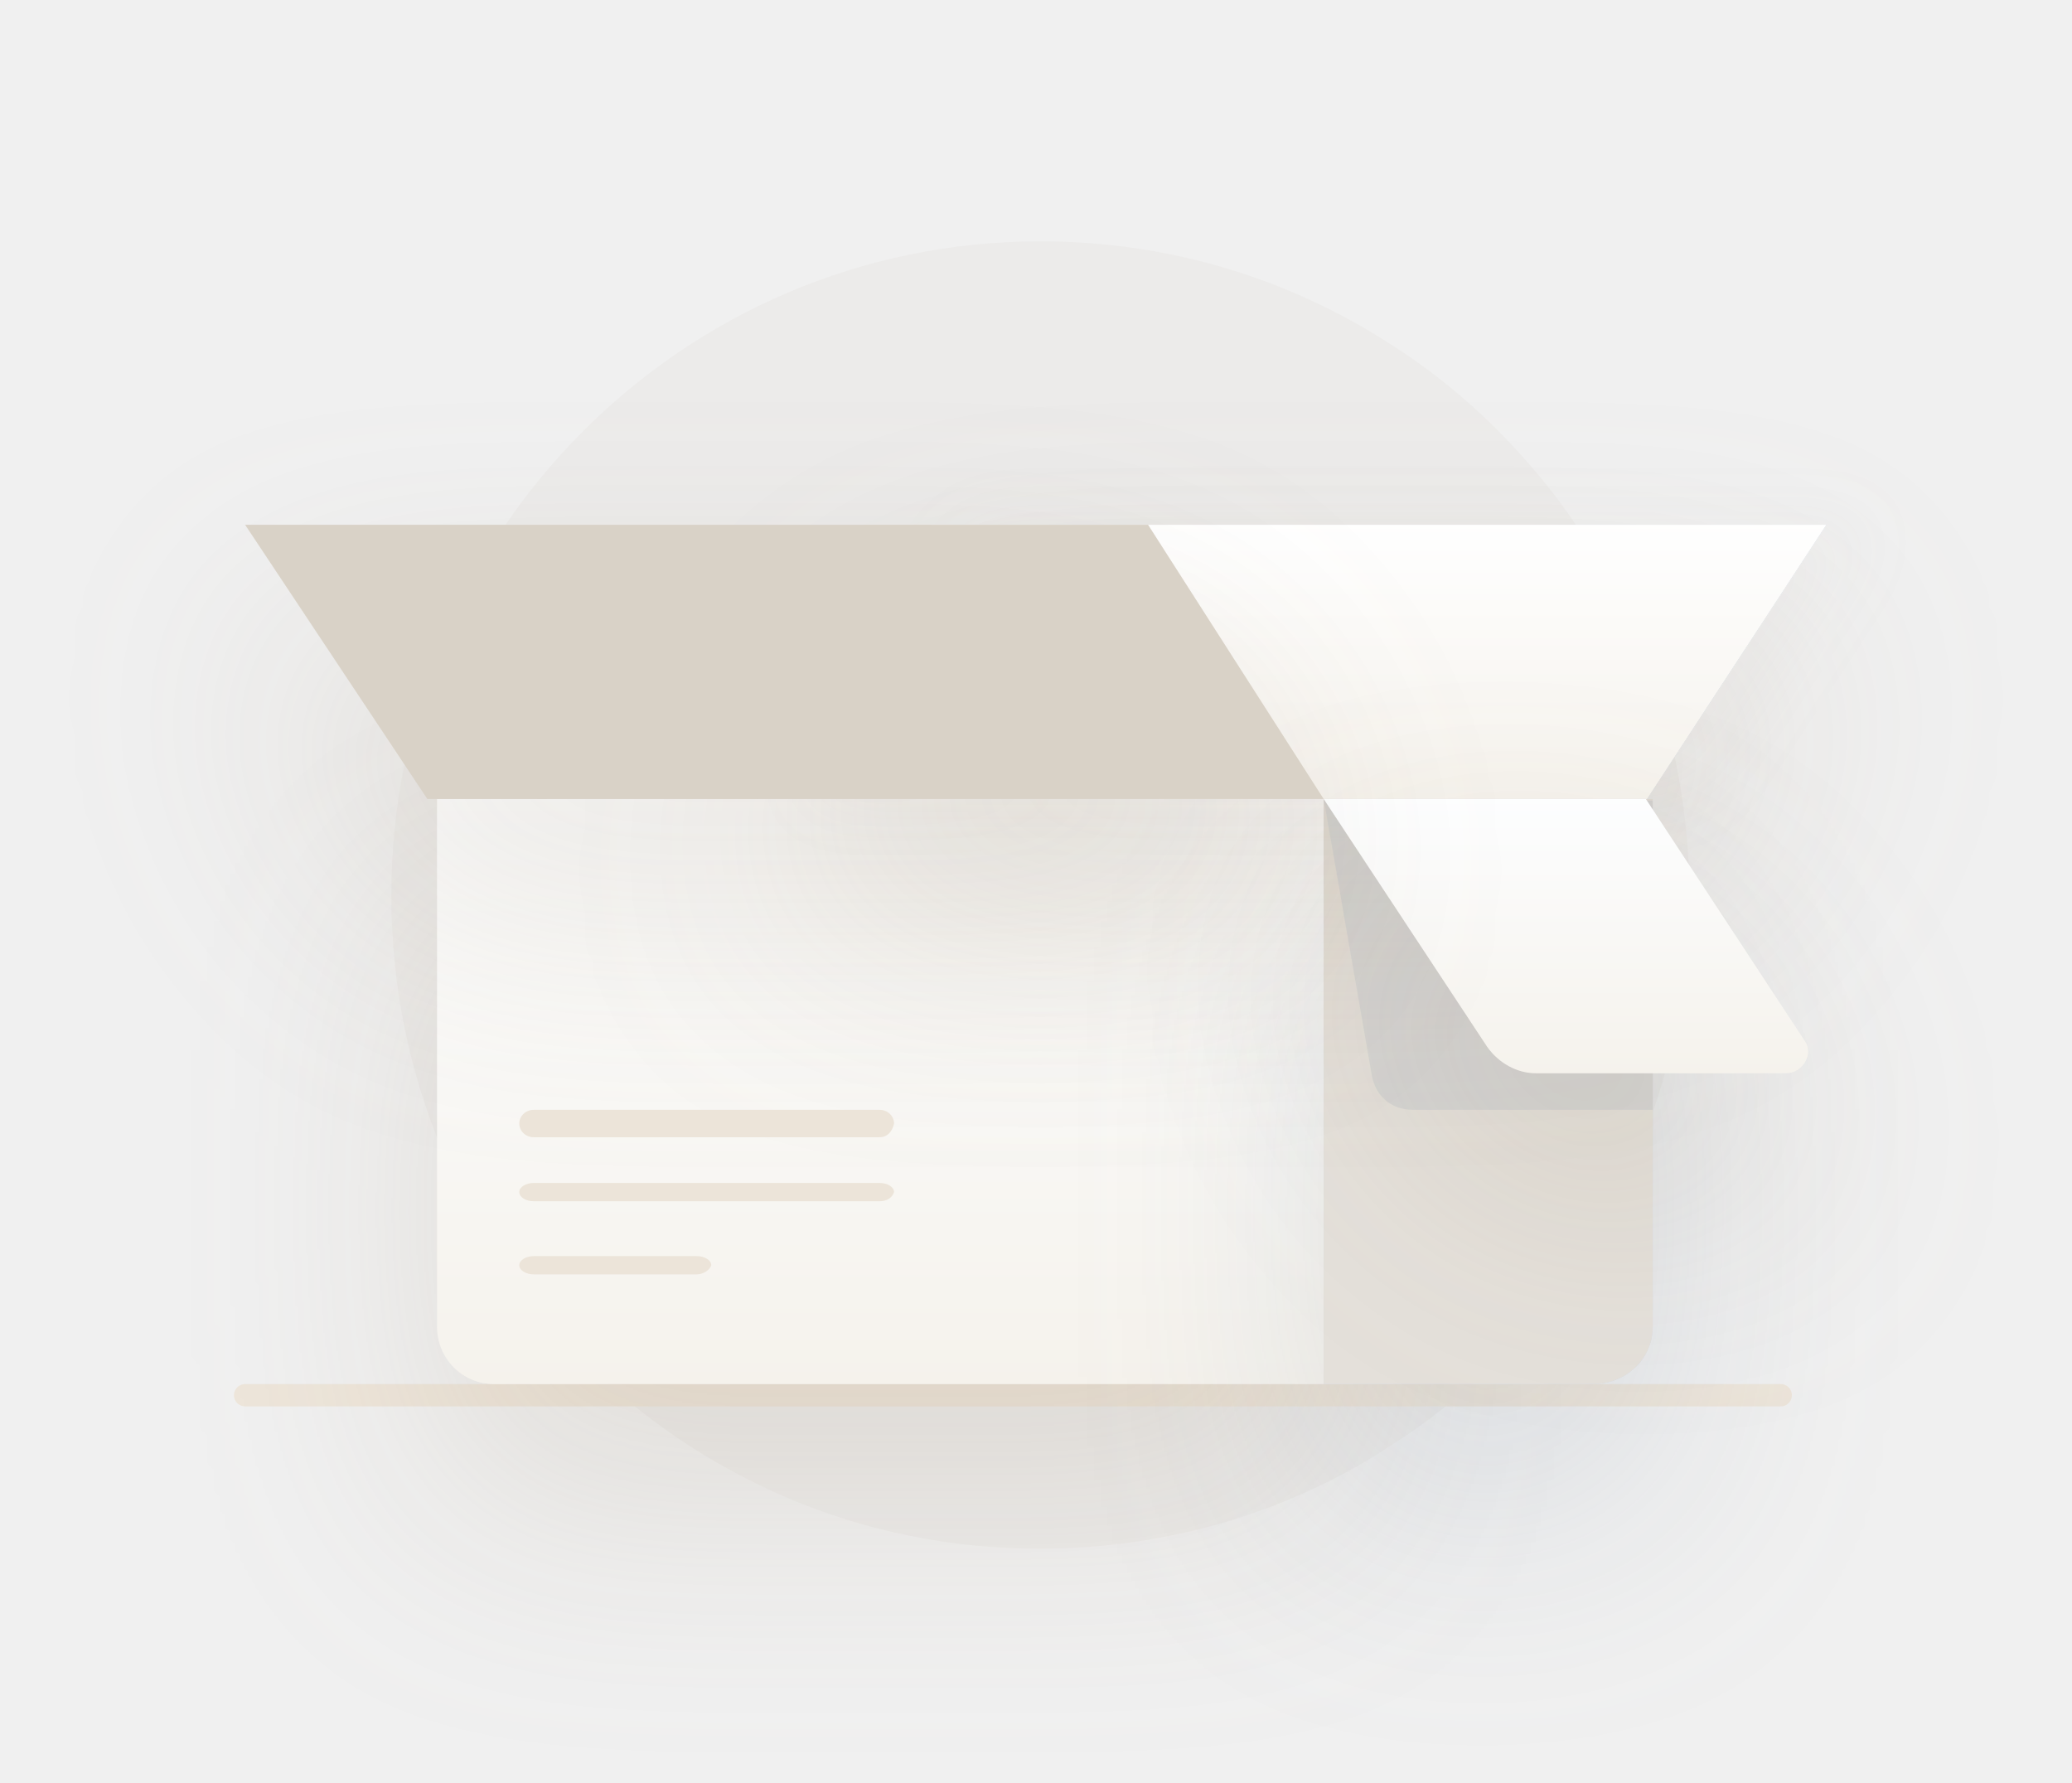
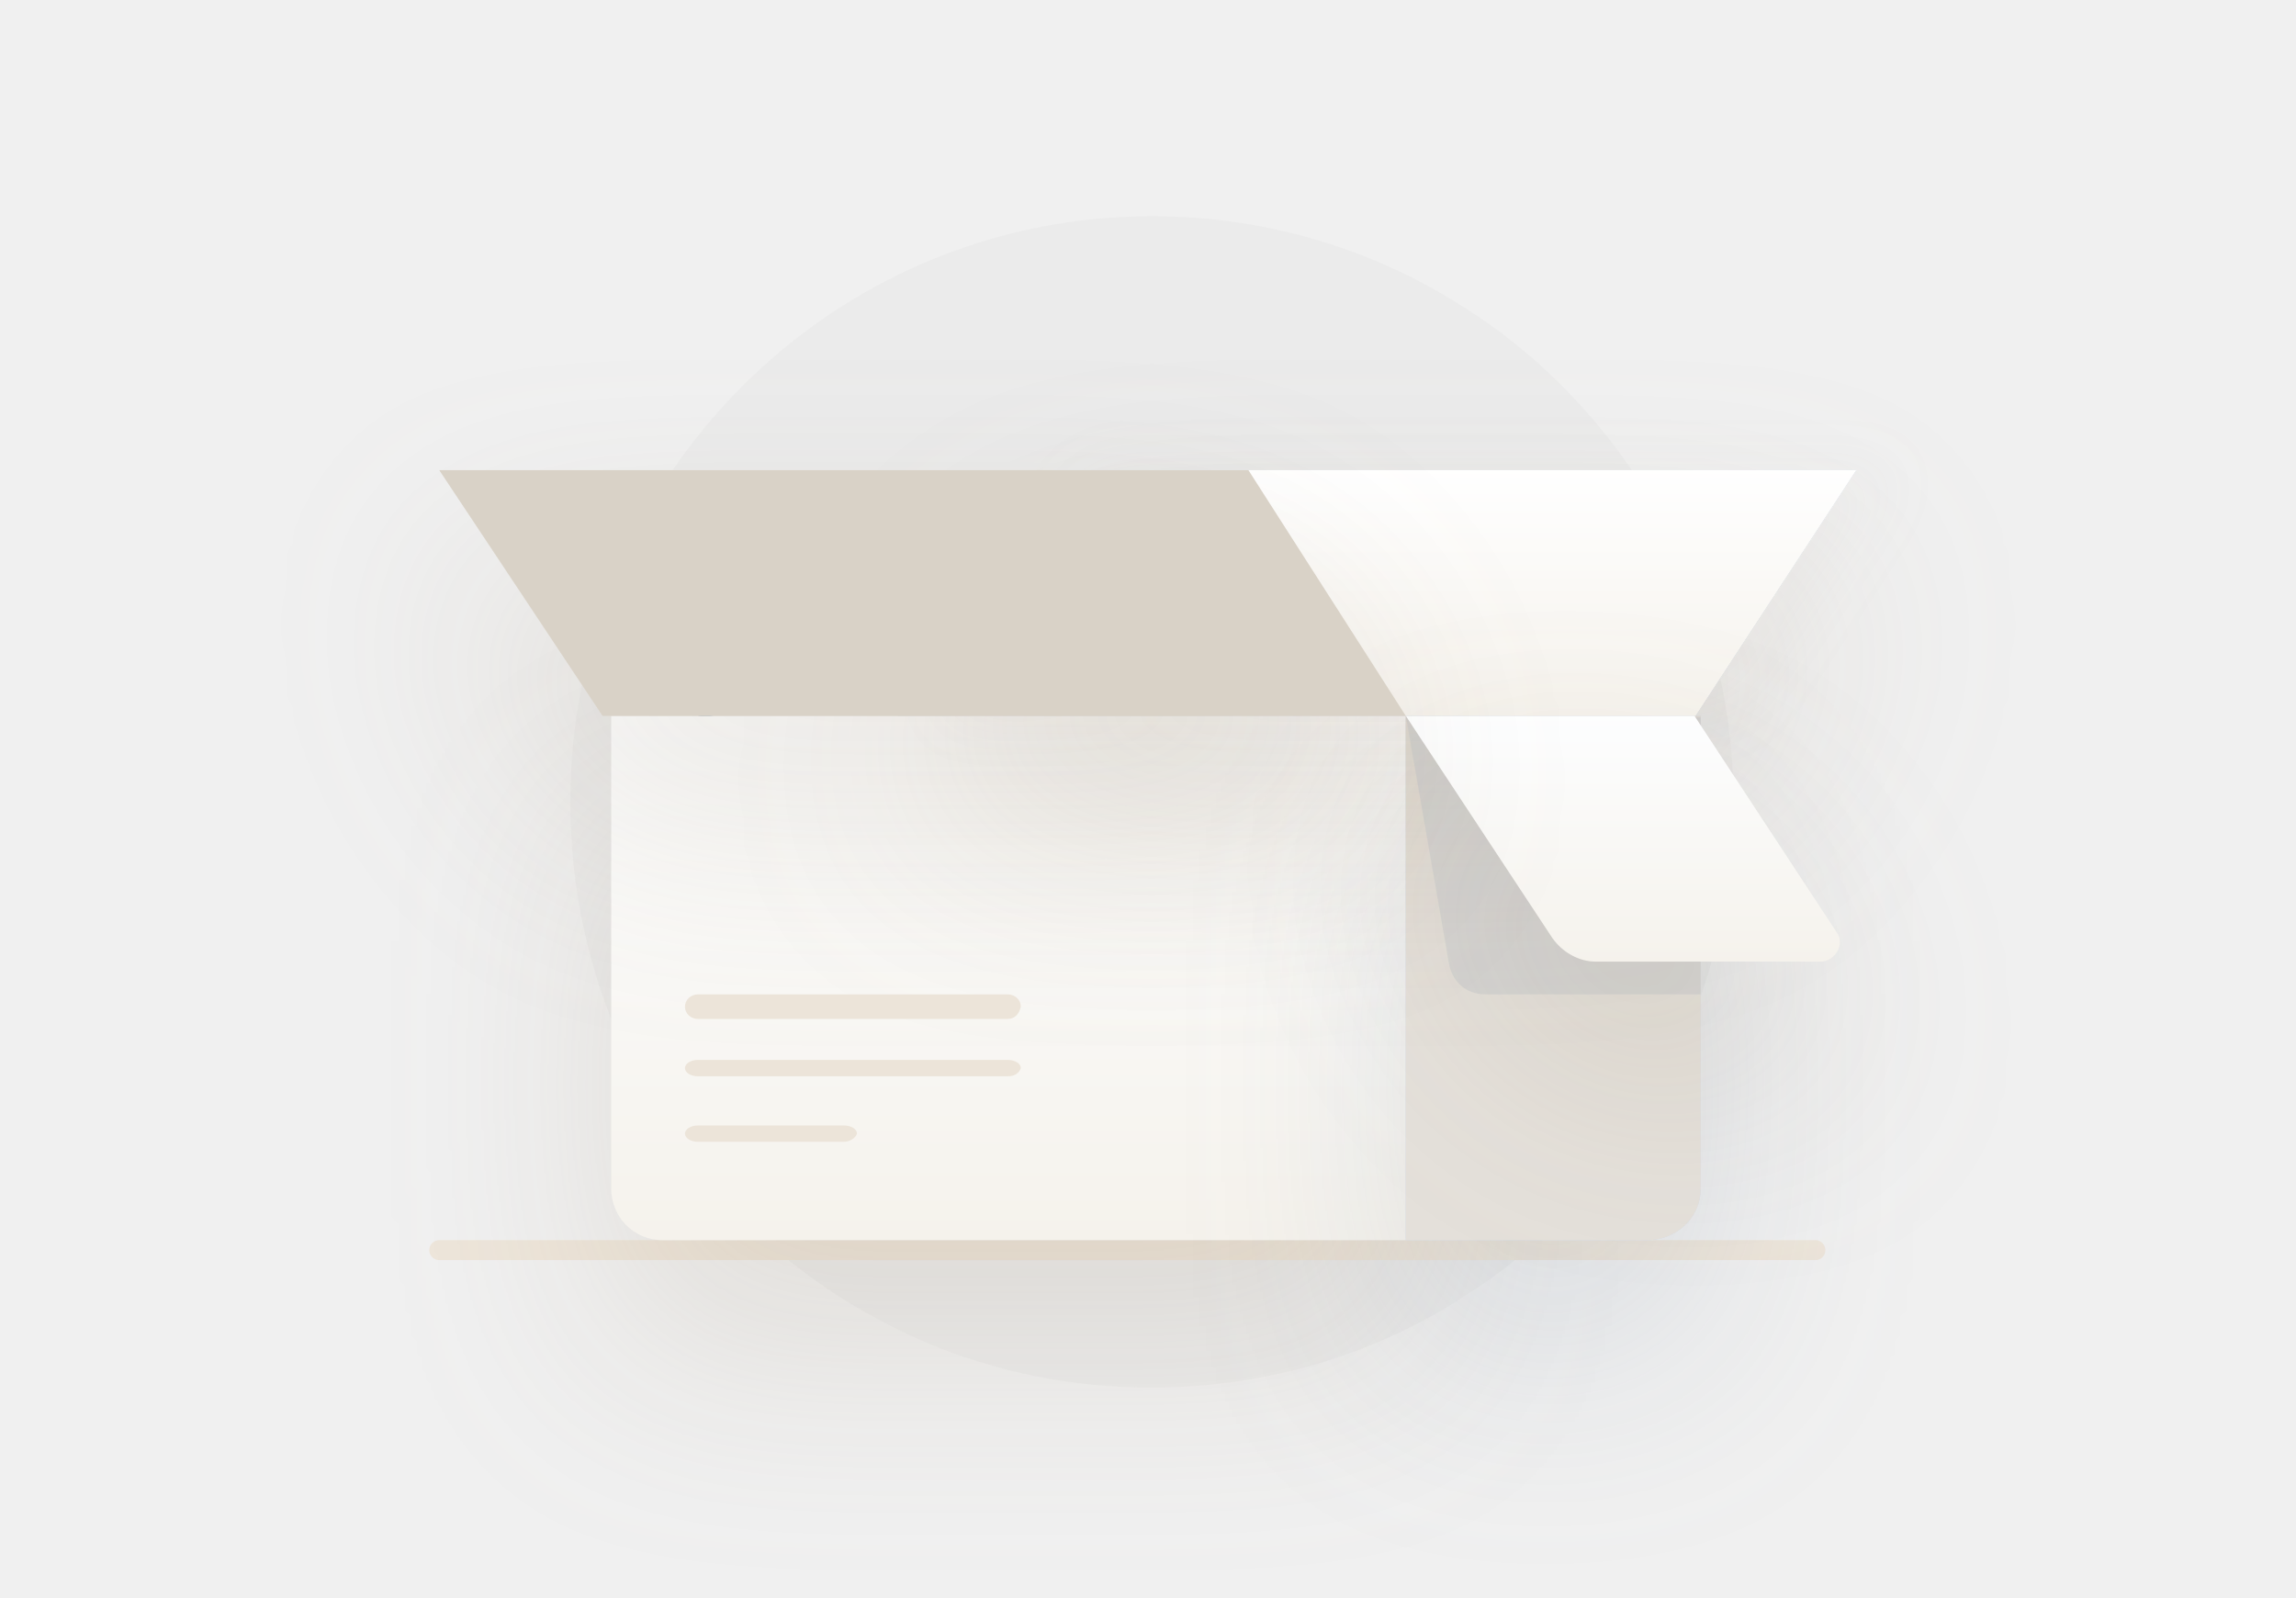
- <svg xmlns="http://www.w3.org/2000/svg" width="186" height="160" fill="none" viewBox="0 0 186 160">
-   <path fill="#ECEBEA" d="M151.648 80.387c0 13.228-4.429 25.657-11.811 35.464-4.089 5.36-8.972 10.035-14.65 13.684-9.086 6.044-20.101 9.465-31.799 9.465-32.139.114-58.259-26.114-58.259-58.613 0-32.385 26.007-58.727 58.259-58.727 11.698 0 22.6 3.421 31.799 9.465 5.678 3.649 10.561 8.324 14.65 13.684 7.382 9.921 11.811 22.236 11.811 35.578Z" />
-   <path fill="#2D5887" d="M49.02 72.535h-.703c-.527 0-.879-.164-.879-.41 0-.246.352-.41.879-.41h.703c.527 0 .879.164.879.41 0 .246-.352.41-.879.41ZM49.02 75.817h-.703c-.527 0-.879-.164-.879-.41s.352-.41.879-.41h.703c.527 0 .879.164.879.41s-.352.41-.879.41ZM49.02 79.1h-.703c-.527 0-.879-.164-.879-.41s.352-.41.879-.41h.703c.527 0 .879.164.879.41s-.352.41-.879.41ZM49.02 82.382h-.703c-.527 0-.879-.164-.879-.41s.352-.41.879-.41h.703c.527 0 .879.164.879.41s-.352.41-.879.41Z" />
-   <path fill="#fff" d="M81.119 72.535H69.553c-.469 0-.781-.164-.781-.41 0-.246.313-.41.781-.41h11.566c.469 0 .781.164.781.41 0 .246-.313.41-.781.41Z" />
-   <path fill="url(#paint0_linear_4173_34884)" d="M105.762 82.382H69.526c-.453 0-.755-.164-.755-.41s.302-.41.755-.41h36.236c.453 0 .755.164.755.41s-.302.41-.755.41Z" />
-   <path fill="#2D5887" d="M81.164 75.817H65.405c-.442 0-.736-.164-.736-.41 0-.246.295-.41.736-.41h15.759c.442 0 .736.164.736.41 0 .246-.295.41-.736.41ZM93.474 79.1H65.404c-.441 0-.735-.164-.735-.41s.294-.41.735-.41h28.07c.441 0 .735.164.735.41-.147.246-.441.41-.735.41Z" />
-   <path fill="#fff" d="M105.718 79.1H95.008c-.479 0-.799-.164-.799-.41s.32-.41.799-.41h10.71c.48 0 .799.164.799.41s-.319.41-.799.41Z" />
-   <path fill="url(#paint1_linear_4173_34884)" d="M112.306 79.1h-4.192c-.466 0-.776-.164-.776-.41s.31-.41.776-.41h4.192c.465 0 .776.164.776.41s-.311.41-.776.41Z" />
-   <path stroke="#EDE5DA" stroke-linecap="round" stroke-linejoin="round" stroke-miterlimit="10" stroke-width="2" d="M22 125.23h137.853" />
+ <svg xmlns="http://www.w3.org/2000/svg" width="230" height="160" viewBox="0 0 230 160" fill="none">
+   <path d="M173.648 80.387C173.648 93.615 169.219 106.044 161.837 115.851C157.748 121.211 152.865 125.886 147.187 129.535C138.101 135.579 127.086 139 115.388 139C83.249 139.114 57.129 112.886 57.129 80.387C57.129 48.002 83.135 21.661 115.388 21.661C127.086 21.661 137.988 25.082 147.187 31.125C152.865 34.774 157.748 39.45 161.837 44.809C169.219 54.73 173.648 67.045 173.648 80.387Z" fill="#EBEBEB" />
+   <path d="M71.02 72.535H70.317C69.789 72.535 69.438 72.371 69.438 72.125C69.438 71.879 69.789 71.715 70.317 71.715H71.02C71.547 71.715 71.899 71.879 71.899 72.125C71.899 72.371 71.547 72.535 71.02 72.535Z" fill="#2D5887" />
+   <path d="M71.02 75.817H70.317C69.789 75.817 69.438 75.653 69.438 75.407C69.438 75.161 69.789 74.997 70.317 74.997H71.02C71.547 74.997 71.899 75.161 71.899 75.407C71.899 75.653 71.547 75.817 71.02 75.817Z" fill="#2D5887" />
+   <path d="M71.02 79.1H70.317C69.789 79.1 69.438 78.935 69.438 78.689C69.438 78.443 69.789 78.279 70.317 78.279H71.02C71.547 78.279 71.899 78.443 71.899 78.689C71.899 78.935 71.547 79.1 71.02 79.1Z" fill="#2D5887" />
+   <path d="M71.02 82.382H70.317C69.789 82.382 69.438 82.218 69.438 81.971C69.438 81.725 69.789 81.561 70.317 81.561H71.02C71.547 81.561 71.899 81.725 71.899 81.971C71.899 82.218 71.547 82.382 71.02 82.382Z" fill="#2D5887" />
+   <path d="M103.119 72.535H91.553C91.084 72.535 90.772 72.371 90.772 72.125C90.772 71.879 91.084 71.715 91.553 71.715H103.119C103.588 71.715 103.9 71.879 103.9 72.125C103.9 72.371 103.588 72.535 103.119 72.535Z" fill="white" />
+   <path d="M127.762 82.382H91.526C91.073 82.382 90.772 82.218 90.772 81.971C90.772 81.725 91.073 81.561 91.526 81.561H127.762C128.215 81.561 128.517 81.725 128.517 81.971C128.517 82.218 128.215 82.382 127.762 82.382Z" fill="url(#paint0_linear_4173_34884)" />
+   <path d="M103.164 75.817H87.405C86.963 75.817 86.669 75.653 86.669 75.407C86.669 75.161 86.963 74.997 87.405 74.997H103.164C103.606 74.997 103.901 75.161 103.901 75.407C103.901 75.653 103.606 75.817 103.164 75.817Z" fill="#2D5887" />
+   <path d="M115.474 79.1H87.404C86.963 79.1 86.669 78.935 86.669 78.689C86.669 78.443 86.963 78.279 87.404 78.279H115.474C115.915 78.279 116.209 78.443 116.209 78.689C116.062 78.935 115.768 79.1 115.474 79.1Z" fill="#2D5887" />
+   <path d="M127.718 79.1H117.008C116.529 79.1 116.209 78.935 116.209 78.689C116.209 78.443 116.529 78.279 117.008 78.279H127.718C128.198 78.279 128.517 78.443 128.517 78.689C128.517 78.935 128.198 79.1 127.718 79.1Z" fill="white" />
+   <path d="M134.306 79.1H130.114C129.648 79.1 129.338 78.935 129.338 78.689C129.338 78.443 129.648 78.279 130.114 78.279H134.306C134.771 78.279 135.082 78.443 135.082 78.689C135.082 78.935 134.771 79.1 134.306 79.1Z" fill="url(#paint1_linear_4173_34884)" />
+   <path d="M44 125.23H181.853" stroke="#EDE5DA" stroke-width="2" stroke-miterlimit="10" stroke-linecap="round" stroke-linejoin="round" />
  <g filter="url(#filter0_d_4173_34884)">
-     <path fill="url(#paint2_linear_4173_34884)" d="M118.825 71.715V124.23H44.371c-2.937 0-5.14-2.36-5.14-5.163V71.715h79.594Z" />
+     <path d="M140.825 71.715V124.23H66.371C63.434 124.23 61.231 121.87 61.231 119.067V71.715H140.825Z" fill="url(#paint2_linear_4173_34884)" />
  </g>
-   <path fill="#DAE1ED" d="M148.365 71.715v47.352c0 2.95-2.449 5.163-5.357 5.163h-24.183V71.715h29.54Z" />
+   <path d="M170.365 71.715V119.067C170.365 122.017 167.916 124.23 165.008 124.23H140.825V71.715H170.365Z" fill="#DAE1ED" />
  <g filter="url(#filter1_d_4173_34884)">
-     <path fill="#E4E0DA" d="M148.365 71.715v47.352c0 2.95-2.449 5.163-5.357 5.163h-24.183V71.715h29.54Z" />
+     <path d="M170.365 71.715V119.067C170.365 122.017 167.916 124.23 165.008 124.23H140.825V71.715H170.365Z" fill="#E4E0DA" />
  </g>
-   <path fill="#C5CDDB" d="m67.951 71.715 15.656-24.617h80.349l-16.099 24.617H67.951Z" />
+   <path d="M89.951 71.715L105.607 47.098H185.956L169.857 71.715H89.951Z" fill="#C5CDDB" />
  <g filter="url(#filter2_dd_4173_34884)">
-     <path fill="url(#paint3_linear_4173_34884)" d="m67.951 71.715 15.656-24.617h80.349l-16.099 24.617H67.951Z" />
+     <path d="M89.951 71.715L105.607 47.098H185.956L169.857 71.715H89.951Z" fill="url(#paint3_linear_4173_34884)" />
  </g>
-   <path fill="#B3BAC4" d="M148.365 71.858v27.755h-21.539c-2.001 0-3.385-1.294-3.693-3.164l-4.308-24.735 29.54.144Z" opacity=".3" />
+   <path opacity="0.3" d="M170.365 71.858V99.613H148.826C146.825 99.613 145.441 98.319 145.133 96.45L140.825 71.715L170.365 71.858Z" fill="#B3BAC4" />
  <g filter="url(#filter3_d_4173_34884)">
-     <path fill="url(#paint4_linear_4173_34884)" d="M147.746 71.715h-28.921l14.685 22.258c1.049 1.474 2.698 2.358 4.346 2.358h22.478c1.498 0 2.547-1.769 1.648-2.948l-14.236-21.669Z" />
+     <path d="M169.746 71.715H140.825L155.51 93.973C156.559 95.447 158.208 96.331 159.856 96.331H182.334C183.832 96.331 184.881 94.562 183.982 93.383L169.746 71.715Z" fill="url(#paint4_linear_4173_34884)" />
  </g>
  <g filter="url(#filter4_d_4173_34884)">
-     <path fill="#D9D2C7" d="M118.825 71.715 103.06 47.098H22l16.361 24.617h80.464Z" />
+     <path d="M140.825 71.715L125.06 47.098H44L60.361 71.715H140.825Z" fill="#D9D2C7" />
  </g>
-   <path fill="#ECE4D9" d="M78.954 102.075H47.921c-.725 0-1.305-.547-1.305-1.231s.58-1.231 1.305-1.231h31.032c.725 0 1.305.547 1.305 1.231-.145.684-.58 1.231-1.305 1.231ZM78.954 107.819H47.921c-.725 0-1.305-.365-1.305-.821 0-.456.58-.82 1.305-.82h31.032c.725 0 1.305.364 1.305.82-.145.456-.58.821-1.305.821ZM62.522 114.383H47.942c-.736 0-1.325-.364-1.325-.82 0-.456.589-.821 1.325-.821h14.581c.736 0 1.326.365 1.326.821-.147.456-.736.82-1.326.82Z" />
+   <path d="M100.954 102.075H69.921C69.196 102.075 68.616 101.528 68.616 100.844C68.616 100.16 69.196 99.613 69.921 99.613H100.954C101.679 99.613 102.259 100.16 102.259 100.844C102.114 101.528 101.679 102.075 100.954 102.075Z" fill="#ECE4D9" />
+   <path d="M100.954 107.819H69.921C69.196 107.819 68.616 107.454 68.616 106.998C68.616 106.542 69.196 106.178 69.921 106.178H100.954C101.679 106.178 102.259 106.542 102.259 106.998C102.114 107.454 101.679 107.819 100.954 107.819Z" fill="#ECE4D9" />
+   <path d="M84.522 114.383H69.942C69.205 114.383 68.616 114.019 68.616 113.563C68.616 113.107 69.205 112.742 69.942 112.742H84.522C85.259 112.742 85.848 113.107 85.848 113.563C85.701 114.019 85.112 114.383 84.522 114.383Z" fill="#ECE4D9" />
  <defs>
-     <linearGradient id="paint0_linear_4173_34884" x1="68.941" x2="106.561" y1="81.988" y2="81.988" gradientUnits="userSpaceOnUse">
+     <filter id="filter0_d_4173_34884" x="39.231" y="60.715" width="123.594" height="96.516" filterUnits="userSpaceOnUse" color-interpolation-filters="sRGB">
+       <feFlood flood-opacity="0" result="BackgroundImageFix" />
+       <feColorMatrix in="SourceAlpha" type="matrix" values="0 0 0 0 0 0 0 0 0 0 0 0 0 0 0 0 0 0 127 0" result="hardAlpha" />
+       <feOffset dy="11" />
+       <feGaussianBlur stdDeviation="11" />
+       <feColorMatrix type="matrix" values="0 0 0 0 0.576 0 0 0 0 0.502 0 0 0 0 0.396 0 0 0 0.16 0" />
+       <feBlend mode="normal" in2="BackgroundImageFix" result="effect1_dropShadow_4173_34884" />
+       <feBlend mode="normal" in="SourceGraphic" in2="effect1_dropShadow_4173_34884" result="shape" />
+     </filter>
+     <filter id="filter1_d_4173_34884" x="118.825" y="60.715" width="73.54" height="96.516" filterUnits="userSpaceOnUse" color-interpolation-filters="sRGB">
+       <feFlood flood-opacity="0" result="BackgroundImageFix" />
+       <feColorMatrix in="SourceAlpha" type="matrix" values="0 0 0 0 0 0 0 0 0 0 0 0 0 0 0 0 0 0 127 0" result="hardAlpha" />
+       <feOffset dy="11" />
+       <feGaussianBlur stdDeviation="11" />
+       <feColorMatrix type="matrix" values="0 0 0 0 0.398 0 0 0 0 0.477 0 0 0 0 0.575 0 0 0 0.16 0" />
+       <feBlend mode="normal" in2="BackgroundImageFix" result="effect1_dropShadow_4173_34884" />
+       <feBlend mode="normal" in="SourceGraphic" in2="effect1_dropShadow_4173_34884" result="shape" />
+     </filter>
+     <filter id="filter2_dd_4173_34884" x="67.951" y="36.098" width="140.005" height="68.617" filterUnits="userSpaceOnUse" color-interpolation-filters="sRGB">
+       <feFlood flood-opacity="0" result="BackgroundImageFix" />
+       <feColorMatrix in="SourceAlpha" type="matrix" values="0 0 0 0 0 0 0 0 0 0 0 0 0 0 0 0 0 0 127 0" result="hardAlpha" />
+       <feOffset dy="11" />
+       <feGaussianBlur stdDeviation="11" />
+       <feColorMatrix type="matrix" values="0 0 0 0 0.576 0 0 0 0 0.502 0 0 0 0 0.396 0 0 0 0.16 0" />
+       <feBlend mode="normal" in2="BackgroundImageFix" result="effect1_dropShadow_4173_34884" />
+       <feColorMatrix in="SourceAlpha" type="matrix" values="0 0 0 0 0 0 0 0 0 0 0 0 0 0 0 0 0 0 127 0" result="hardAlpha" />
+       <feOffset dx="4" />
+       <feGaussianBlur stdDeviation="3" />
+       <feComposite in2="hardAlpha" operator="out" />
+       <feColorMatrix type="matrix" values="0 0 0 0 0.713 0 0 0 0 0.678 0 0 0 0 0.63 0 0 0 0.05 0" />
+       <feBlend mode="normal" in2="effect1_dropShadow_4173_34884" result="effect2_dropShadow_4173_34884" />
+       <feBlend mode="normal" in="SourceGraphic" in2="effect2_dropShadow_4173_34884" result="shape" />
+     </filter>
+     <filter id="filter3_d_4173_34884" x="118.825" y="60.715" width="87.489" height="68.617" filterUnits="userSpaceOnUse" color-interpolation-filters="sRGB">
+       <feFlood flood-opacity="0" result="BackgroundImageFix" />
+       <feColorMatrix in="SourceAlpha" type="matrix" values="0 0 0 0 0 0 0 0 0 0 0 0 0 0 0 0 0 0 127 0" result="hardAlpha" />
+       <feOffset dy="11" />
+       <feGaussianBlur stdDeviation="11" />
+       <feColorMatrix type="matrix" values="0 0 0 0 0.576 0 0 0 0 0.502 0 0 0 0 0.396 0 0 0 0.16 0" />
+       <feBlend mode="normal" in2="BackgroundImageFix" result="effect1_dropShadow_4173_34884" />
+       <feBlend mode="normal" in="SourceGraphic" in2="effect1_dropShadow_4173_34884" result="shape" />
+     </filter>
+     <filter id="filter4_d_4173_34884" x="22" y="36.098" width="140.825" height="68.617" filterUnits="userSpaceOnUse" color-interpolation-filters="sRGB">
+       <feFlood flood-opacity="0" result="BackgroundImageFix" />
+       <feColorMatrix in="SourceAlpha" type="matrix" values="0 0 0 0 0 0 0 0 0 0 0 0 0 0 0 0 0 0 127 0" result="hardAlpha" />
+       <feOffset dy="11" />
+       <feGaussianBlur stdDeviation="11" />
+       <feColorMatrix type="matrix" values="0 0 0 0 0.576 0 0 0 0 0.502 0 0 0 0 0.396 0 0 0 0.16 0" />
+       <feBlend mode="normal" in2="BackgroundImageFix" result="effect1_dropShadow_4173_34884" />
+       <feBlend mode="normal" in="SourceGraphic" in2="effect1_dropShadow_4173_34884" result="shape" />
+     </filter>
+     <linearGradient id="paint0_linear_4173_34884" x1="90.941" y1="81.988" x2="128.561" y2="81.988" gradientUnits="userSpaceOnUse">
      <stop stop-color="#FF66A9" />
      <stop offset="1" stop-color="#F53689" />
    </linearGradient>
-     <linearGradient id="paint1_linear_4173_34884" x1="107.376" x2="113.081" y1="78.664" y2="78.664" gradientUnits="userSpaceOnUse">
+     <linearGradient id="paint1_linear_4173_34884" x1="129.376" y1="78.664" x2="135.081" y2="78.664" gradientUnits="userSpaceOnUse">
      <stop stop-color="#83A6FF" />
      <stop offset="1" stop-color="#5A78FF" />
    </linearGradient>
-     <linearGradient id="paint2_linear_4173_34884" x1="79.002" x2="79.002" y1="70.5" y2="124.796" gradientUnits="userSpaceOnUse">
+     <linearGradient id="paint2_linear_4173_34884" x1="101.002" y1="70.5" x2="101.002" y2="124.796" gradientUnits="userSpaceOnUse">
      <stop stop-color="#FDFEFF" />
-       <stop offset=".996" stop-color="#F5F2EC" />
+       <stop offset="0.996" stop-color="#F5F2EC" />
    </linearGradient>
-     <linearGradient id="paint3_linear_4173_34884" x1="115.922" x2="115.922" y1="46.528" y2="71.98" gradientUnits="userSpaceOnUse">
-       <stop stop-color="#fff" />
-       <stop offset=".996" stop-color="#F5F2EC" />
+     <linearGradient id="paint3_linear_4173_34884" x1="137.922" y1="46.528" x2="137.922" y2="71.98" gradientUnits="userSpaceOnUse">
+       <stop stop-color="white" />
+       <stop offset="0.996" stop-color="#F5F2EC" />
    </linearGradient>
-     <linearGradient id="paint4_linear_4173_34884" x1="140.556" x2="140.556" y1="71.145" y2="96.597" gradientUnits="userSpaceOnUse">
+     <linearGradient id="paint4_linear_4173_34884" x1="162.556" y1="71.145" x2="162.556" y2="96.597" gradientUnits="userSpaceOnUse">
      <stop stop-color="#FDFEFF" />
-       <stop offset=".996" stop-color="#F5F2EC" />
+       <stop offset="0.996" stop-color="#F5F2EC" />
    </linearGradient>
-     <filter id="filter0_d_4173_34884" width="123.594" height="96.516" x="17.231" y="60.715" color-interpolation-filters="sRGB" filterUnits="userSpaceOnUse">
-       <feFlood flood-opacity="0" result="BackgroundImageFix" />
-       <feColorMatrix in="SourceAlpha" result="hardAlpha" values="0 0 0 0 0 0 0 0 0 0 0 0 0 0 0 0 0 0 127 0" />
-       <feOffset dy="11" />
-       <feGaussianBlur stdDeviation="11" />
-       <feColorMatrix values="0 0 0 0 0.576 0 0 0 0 0.502 0 0 0 0 0.396 0 0 0 0.16 0" />
-       <feBlend in2="BackgroundImageFix" result="effect1_dropShadow_4173_34884" />
-       <feBlend in="SourceGraphic" in2="effect1_dropShadow_4173_34884" result="shape" />
-     </filter>
-     <filter id="filter1_d_4173_34884" width="73.54" height="96.516" x="96.825" y="60.715" color-interpolation-filters="sRGB" filterUnits="userSpaceOnUse">
-       <feFlood flood-opacity="0" result="BackgroundImageFix" />
-       <feColorMatrix in="SourceAlpha" result="hardAlpha" values="0 0 0 0 0 0 0 0 0 0 0 0 0 0 0 0 0 0 127 0" />
-       <feOffset dy="11" />
-       <feGaussianBlur stdDeviation="11" />
-       <feColorMatrix values="0 0 0 0 0.398 0 0 0 0 0.477 0 0 0 0 0.575 0 0 0 0.16 0" />
-       <feBlend in2="BackgroundImageFix" result="effect1_dropShadow_4173_34884" />
-       <feBlend in="SourceGraphic" in2="effect1_dropShadow_4173_34884" result="shape" />
-     </filter>
-     <filter id="filter2_dd_4173_34884" width="140.005" height="68.617" x="45.951" y="36.098" color-interpolation-filters="sRGB" filterUnits="userSpaceOnUse">
-       <feFlood flood-opacity="0" result="BackgroundImageFix" />
-       <feColorMatrix in="SourceAlpha" result="hardAlpha" values="0 0 0 0 0 0 0 0 0 0 0 0 0 0 0 0 0 0 127 0" />
-       <feOffset dy="11" />
-       <feGaussianBlur stdDeviation="11" />
-       <feColorMatrix values="0 0 0 0 0.576 0 0 0 0 0.502 0 0 0 0 0.396 0 0 0 0.16 0" />
-       <feBlend in2="BackgroundImageFix" result="effect1_dropShadow_4173_34884" />
-       <feColorMatrix in="SourceAlpha" result="hardAlpha" values="0 0 0 0 0 0 0 0 0 0 0 0 0 0 0 0 0 0 127 0" />
-       <feOffset dx="4" />
-       <feGaussianBlur stdDeviation="3" />
-       <feComposite in2="hardAlpha" operator="out" />
-       <feColorMatrix values="0 0 0 0 0.713 0 0 0 0 0.678 0 0 0 0 0.63 0 0 0 0.05 0" />
-       <feBlend in2="effect1_dropShadow_4173_34884" result="effect2_dropShadow_4173_34884" />
-       <feBlend in="SourceGraphic" in2="effect2_dropShadow_4173_34884" result="shape" />
-     </filter>
-     <filter id="filter3_d_4173_34884" width="87.489" height="68.617" x="96.825" y="60.715" color-interpolation-filters="sRGB" filterUnits="userSpaceOnUse">
-       <feFlood flood-opacity="0" result="BackgroundImageFix" />
-       <feColorMatrix in="SourceAlpha" result="hardAlpha" values="0 0 0 0 0 0 0 0 0 0 0 0 0 0 0 0 0 0 127 0" />
-       <feOffset dy="11" />
-       <feGaussianBlur stdDeviation="11" />
-       <feColorMatrix values="0 0 0 0 0.576 0 0 0 0 0.502 0 0 0 0 0.396 0 0 0 0.16 0" />
-       <feBlend in2="BackgroundImageFix" result="effect1_dropShadow_4173_34884" />
-       <feBlend in="SourceGraphic" in2="effect1_dropShadow_4173_34884" result="shape" />
-     </filter>
-     <filter id="filter4_d_4173_34884" width="140.825" height="68.617" x="0" y="36.098" color-interpolation-filters="sRGB" filterUnits="userSpaceOnUse">
-       <feFlood flood-opacity="0" result="BackgroundImageFix" />
-       <feColorMatrix in="SourceAlpha" result="hardAlpha" values="0 0 0 0 0 0 0 0 0 0 0 0 0 0 0 0 0 0 127 0" />
-       <feOffset dy="11" />
-       <feGaussianBlur stdDeviation="11" />
-       <feColorMatrix values="0 0 0 0 0.576 0 0 0 0 0.502 0 0 0 0 0.396 0 0 0 0.16 0" />
-       <feBlend in2="BackgroundImageFix" result="effect1_dropShadow_4173_34884" />
-       <feBlend in="SourceGraphic" in2="effect1_dropShadow_4173_34884" result="shape" />
-     </filter>
  </defs>
</svg>
